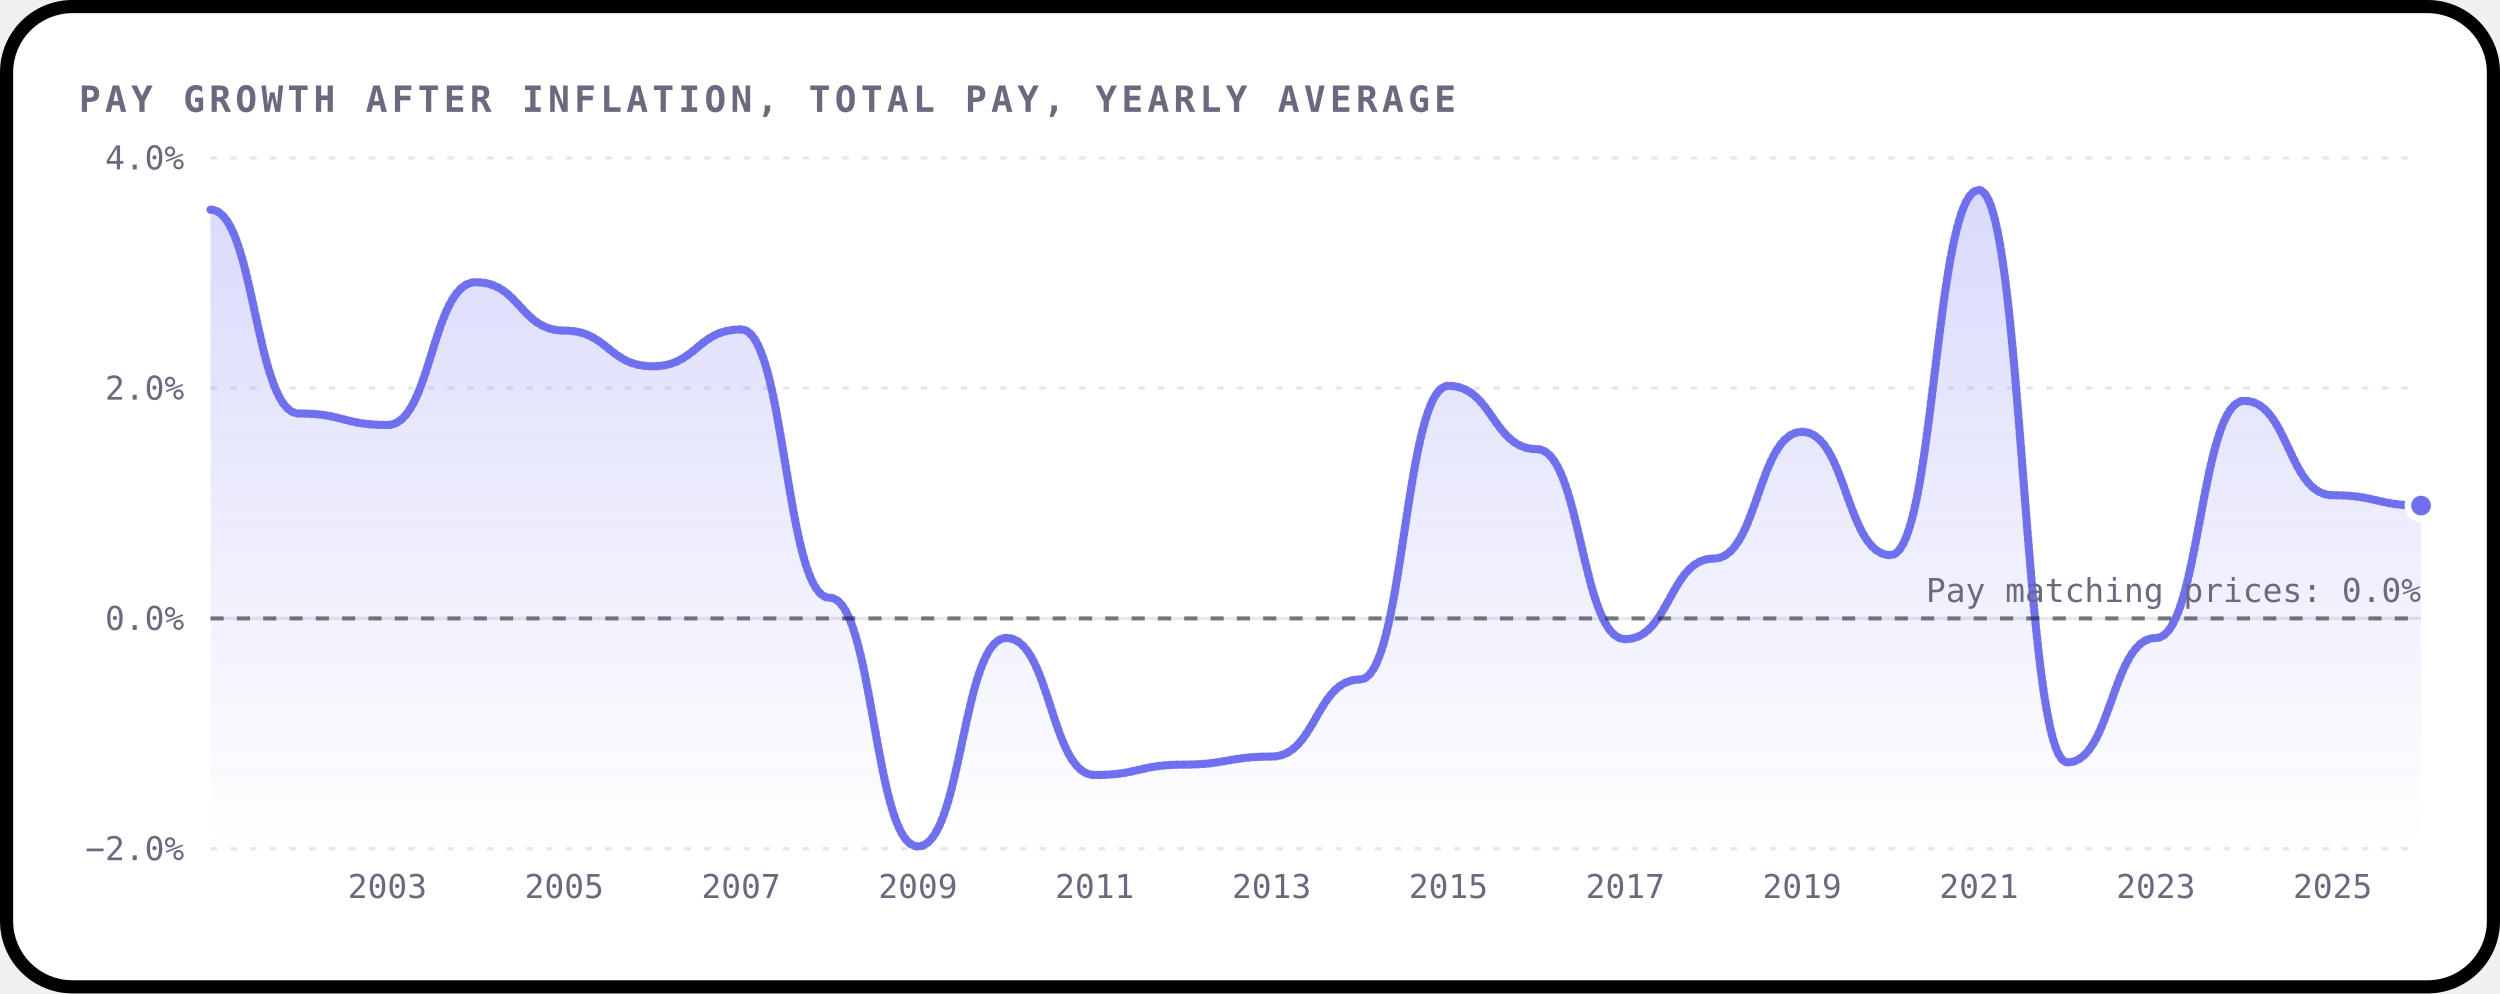
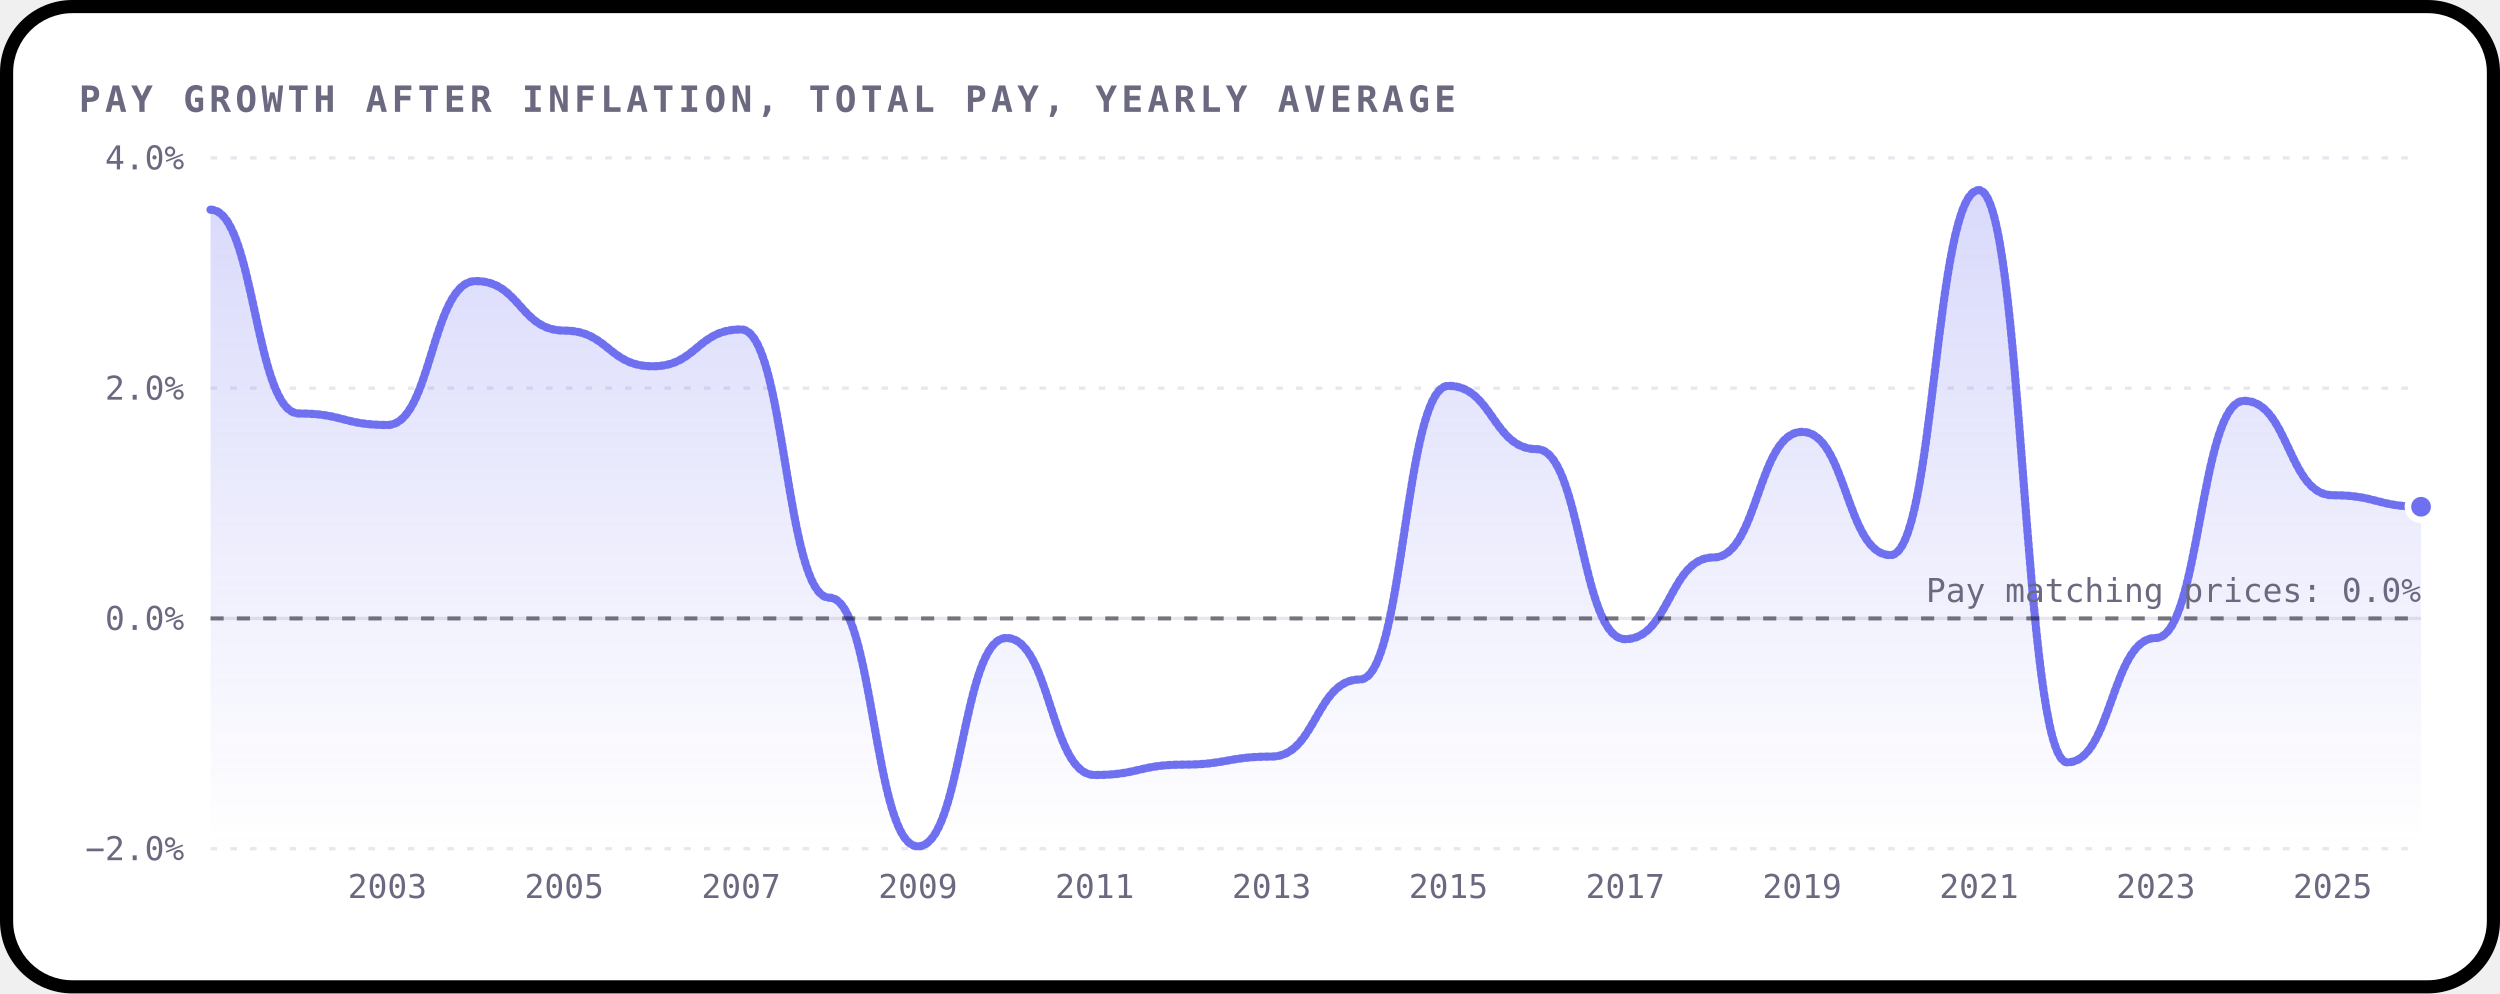
<svg xmlns="http://www.w3.org/2000/svg" viewBox="0 0 760 302" width="760" height="302" role="img" aria-label="Pay growth after inflation, total pay, yearly average: 1 series over 26 points">
  <rect width="760" height="302" rx="22" fill="#000000" />
  <rect x="4" y="4" width="752" height="294" rx="18" fill="#ffffff" />
  <text x="24" y="34" fill="#6b6980" font-family="ui-monospace,SFMono-Regular,Menlo,Consolas,monospace" font-size="11" font-weight="600" letter-spacing="1.3">PAY GROWTH AFTER INFLATION, TOTAL PAY, YEARLY AVERAGE</text>
  <line x1="64" x2="736" y1="258" y2="258" stroke="#e8e6ef" stroke-dasharray="2 4" />
  <text x="56" y="261.5" fill="#6b6980" font-family="ui-monospace,SFMono-Regular,Menlo,Consolas,monospace" font-size="10" text-anchor="end">−2.0%</text>
  <line x1="64" x2="736" y1="188" y2="188" stroke="#e8e6ef" />
  <text x="56" y="191.5" fill="#6b6980" font-family="ui-monospace,SFMono-Regular,Menlo,Consolas,monospace" font-size="10" text-anchor="end">0.0%</text>
  <line x1="64" x2="736" y1="118" y2="118" stroke="#e8e6ef" stroke-dasharray="2 4" />
  <text x="56" y="121.5" fill="#6b6980" font-family="ui-monospace,SFMono-Regular,Menlo,Consolas,monospace" font-size="10" text-anchor="end">2.0%</text>
  <line x1="64" x2="736" y1="48" y2="48" stroke="#e8e6ef" stroke-dasharray="2 4" />
  <text x="56" y="51.5" fill="#6b6980" font-family="ui-monospace,SFMono-Regular,Menlo,Consolas,monospace" font-size="10" text-anchor="end">4.0%</text>
  <text x="64" y="273" fill="#6b6980" font-family="ui-monospace,SFMono-Regular,Menlo,Consolas,monospace" font-size="10" text-anchor="start" />
  <text x="117.76" y="273" fill="#6b6980" font-family="ui-monospace,SFMono-Regular,Menlo,Consolas,monospace" font-size="10" text-anchor="middle">2003</text>
  <text x="171.52" y="273" fill="#6b6980" font-family="ui-monospace,SFMono-Regular,Menlo,Consolas,monospace" font-size="10" text-anchor="middle">2005</text>
  <text x="225.28" y="273" fill="#6b6980" font-family="ui-monospace,SFMono-Regular,Menlo,Consolas,monospace" font-size="10" text-anchor="middle">2007</text>
  <text x="279.04" y="273" fill="#6b6980" font-family="ui-monospace,SFMono-Regular,Menlo,Consolas,monospace" font-size="10" text-anchor="middle">2009</text>
  <text x="332.8" y="273" fill="#6b6980" font-family="ui-monospace,SFMono-Regular,Menlo,Consolas,monospace" font-size="10" text-anchor="middle">2011</text>
  <text x="386.56" y="273" fill="#6b6980" font-family="ui-monospace,SFMono-Regular,Menlo,Consolas,monospace" font-size="10" text-anchor="middle">2013</text>
  <text x="440.32" y="273" fill="#6b6980" font-family="ui-monospace,SFMono-Regular,Menlo,Consolas,monospace" font-size="10" text-anchor="middle">2015</text>
  <text x="494.08" y="273" fill="#6b6980" font-family="ui-monospace,SFMono-Regular,Menlo,Consolas,monospace" font-size="10" text-anchor="middle">2017</text>
  <text x="547.84" y="273" fill="#6b6980" font-family="ui-monospace,SFMono-Regular,Menlo,Consolas,monospace" font-size="10" text-anchor="middle">2019</text>
  <text x="601.6" y="273" fill="#6b6980" font-family="ui-monospace,SFMono-Regular,Menlo,Consolas,monospace" font-size="10" text-anchor="middle">2021</text>
  <text x="655.36" y="273" fill="#6b6980" font-family="ui-monospace,SFMono-Regular,Menlo,Consolas,monospace" font-size="10" text-anchor="middle">2023</text>
  <text x="709.12" y="273" fill="#6b6980" font-family="ui-monospace,SFMono-Regular,Menlo,Consolas,monospace" font-size="10" text-anchor="middle">2025</text>
  <defs>
    <linearGradient id="bzcg9yiit" x1="0" y1="0" x2="0" y2="1">
      <stop offset="0" stop-color="#6E70F0" stop-opacity=".26" />
      <stop offset="1" stop-color="#6E70F0" stop-opacity="0" />
    </linearGradient>
  </defs>
-   <path d="M64,63.75C77.44,63.75 77.44,125.7 90.88,125.7C104.32,125.7 104.32,129.2 117.76,129.2C131.2,129.2 131.2,85.8 144.64,85.8C158.08,85.8 158.08,100.5 171.52,100.5C184.96,100.5 184.96,111.35 198.4,111.35C211.84,111.35 211.84,100.15 225.28,100.15C238.72,100.15 238.72,181.7 252.16,181.7C265.6,181.7 265.6,257.3 279.04,257.3C292.48,257.3 292.48,193.95 305.92,193.95C319.36,193.95 319.36,235.6 332.8,235.6C346.24,235.6 346.24,232.45 359.68,232.45C373.12,232.45 373.12,230 386.56,230C400,230 400,206.55 413.44,206.55C426.88,206.55 426.88,117.3 440.32,117.3C453.76,117.3 453.76,136.55 467.2,136.55C480.64,136.55 480.64,194.3 494.08,194.3C507.52,194.3 507.52,169.8 520.96,169.8C534.4,169.8 534.4,131.3 547.84,131.3C561.28,131.3 561.28,168.75 574.72,168.75C588.16,168.75 588.16,57.8 601.6,57.8C615.04,57.8 615.04,231.75 628.48,231.75C641.92,231.75 641.92,193.95 655.36,193.95C668.8,193.95 668.8,121.85 682.24,121.85C695.68,121.85 695.68,150.55 709.12,150.55C722.56,150.55 722.56,153.7 736,153.7L736,258L64,258Z" fill="url(#bzcg9yiit)" />
-   <path d="M64,63.75C77.44,63.75 77.44,125.7 90.88,125.7C104.32,125.7 104.32,129.2 117.76,129.2C131.2,129.2 131.2,85.8 144.64,85.8C158.08,85.8 158.08,100.5 171.52,100.5C184.96,100.5 184.96,111.35 198.4,111.35C211.84,111.35 211.84,100.15 225.28,100.15C238.72,100.15 238.72,181.7 252.16,181.7C265.6,181.7 265.6,257.3 279.04,257.3C292.48,257.3 292.48,193.95 305.92,193.95C319.36,193.95 319.36,235.6 332.8,235.6C346.24,235.6 346.24,232.45 359.68,232.45C373.12,232.45 373.12,230 386.56,230C400,230 400,206.55 413.44,206.55C426.88,206.55 426.88,117.3 440.32,117.3C453.76,117.3 453.76,136.55 467.2,136.55C480.64,136.55 480.64,194.3 494.08,194.3C507.52,194.3 507.52,169.8 520.96,169.8C534.4,169.8 534.4,131.3 547.84,131.3C561.28,131.3 561.28,168.75 574.72,168.75C588.16,168.75 588.16,57.8 601.6,57.8C615.04,57.8 615.04,231.75 628.48,231.75C641.92,231.75 641.92,193.95 655.36,193.95C668.8,193.95 668.8,121.85 682.24,121.85C695.68,121.85 695.68,150.55 709.12,150.55C722.56,150.55 722.56,153.7 736,153.7" fill="none" stroke="#6E70F0" stroke-width="2.5" stroke-linecap="round" stroke-linejoin="round" pathLength="1" style="stroke-dasharray:1" />
-   <circle cx="736" cy="153.7" r="4" fill="#6E70F0" stroke="#ffffff" stroke-width="2" />
+   <path d="M64,63.75C77.44,63.75 77.44,125.7 90.88,125.7C104.32,125.7 104.32,129.2 117.76,129.2C131.2,129.2 131.2,85.45 144.64,85.45C158.08,85.45 158.08,100.5 171.52,100.5C184.96,100.5 184.96,111.35 198.4,111.35C211.84,111.35 211.84,100.15 225.28,100.15C238.72,100.15 238.72,181.7 252.16,181.7C265.6,181.7 265.6,257.3 279.04,257.3C292.48,257.3 292.48,193.95 305.92,193.95C319.36,193.95 319.36,235.6 332.8,235.6C346.24,235.6 346.24,232.45 359.68,232.45C373.12,232.45 373.12,230 386.56,230C400,230 400,206.55 413.44,206.55C426.88,206.55 426.88,117.3 440.32,117.3C453.76,117.3 453.76,136.55 467.2,136.55C480.64,136.55 480.64,194.3 494.08,194.3C507.52,194.3 507.52,169.45 520.96,169.45C534.4,169.45 534.4,131.3 547.84,131.3C561.28,131.3 561.28,168.75 574.72,168.75C588.16,168.75 588.16,57.8 601.6,57.8C615.04,57.8 615.04,231.75 628.48,231.75C641.92,231.75 641.92,193.95 655.36,193.95C668.8,193.95 668.8,121.85 682.24,121.85C695.68,121.85 695.68,150.55 709.12,150.55C722.56,150.55 722.56,154.05 736,154.05L736,258L64,258Z" fill="url(#bzcg9yiit)" />
+   <path d="M64,63.75C77.44,63.75 77.44,125.7 90.88,125.7C104.32,125.7 104.32,129.2 117.76,129.2C131.2,129.2 131.2,85.45 144.64,85.45C158.08,85.45 158.08,100.5 171.52,100.5C184.96,100.5 184.96,111.35 198.4,111.35C211.84,111.35 211.84,100.15 225.28,100.15C238.72,100.15 238.72,181.7 252.16,181.7C265.6,181.7 265.6,257.3 279.04,257.3C292.48,257.3 292.48,193.95 305.92,193.95C319.36,193.95 319.36,235.6 332.8,235.6C346.24,235.6 346.24,232.45 359.68,232.45C373.12,232.45 373.12,230 386.56,230C400,230 400,206.55 413.44,206.55C426.88,206.55 426.88,117.3 440.32,117.3C453.76,117.3 453.76,136.55 467.2,136.55C480.64,136.55 480.64,194.3 494.08,194.3C507.52,194.3 507.52,169.45 520.96,169.45C534.4,169.45 534.4,131.3 547.84,131.3C561.28,131.3 561.28,168.75 574.72,168.75C588.16,168.75 588.16,57.8 601.6,57.8C615.04,57.8 615.04,231.75 628.48,231.75C641.92,231.75 641.92,193.95 655.36,193.95C668.8,193.95 668.8,121.85 682.24,121.85C695.68,121.85 695.68,150.55 709.12,150.55C722.56,150.55 722.56,154.05 736,154.05" fill="none" stroke="#6E70F0" stroke-width="2.5" stroke-linecap="round" stroke-linejoin="round" pathLength="1" style="stroke-dasharray:1" />
+   <circle cx="736" cy="154.05" r="4" fill="#6E70F0" stroke="#ffffff" stroke-width="2" />
  <line x1="64" x2="736" y1="188" y2="188" stroke="#17161f" stroke-opacity=".55" stroke-width="1.25" stroke-dasharray="4 4" />
  <text x="736" y="183" fill="#6b6980" font-family="ui-monospace,SFMono-Regular,Menlo,Consolas,monospace" font-size="10" text-anchor="end">Pay matching prices: 0.0%</text>
</svg>
